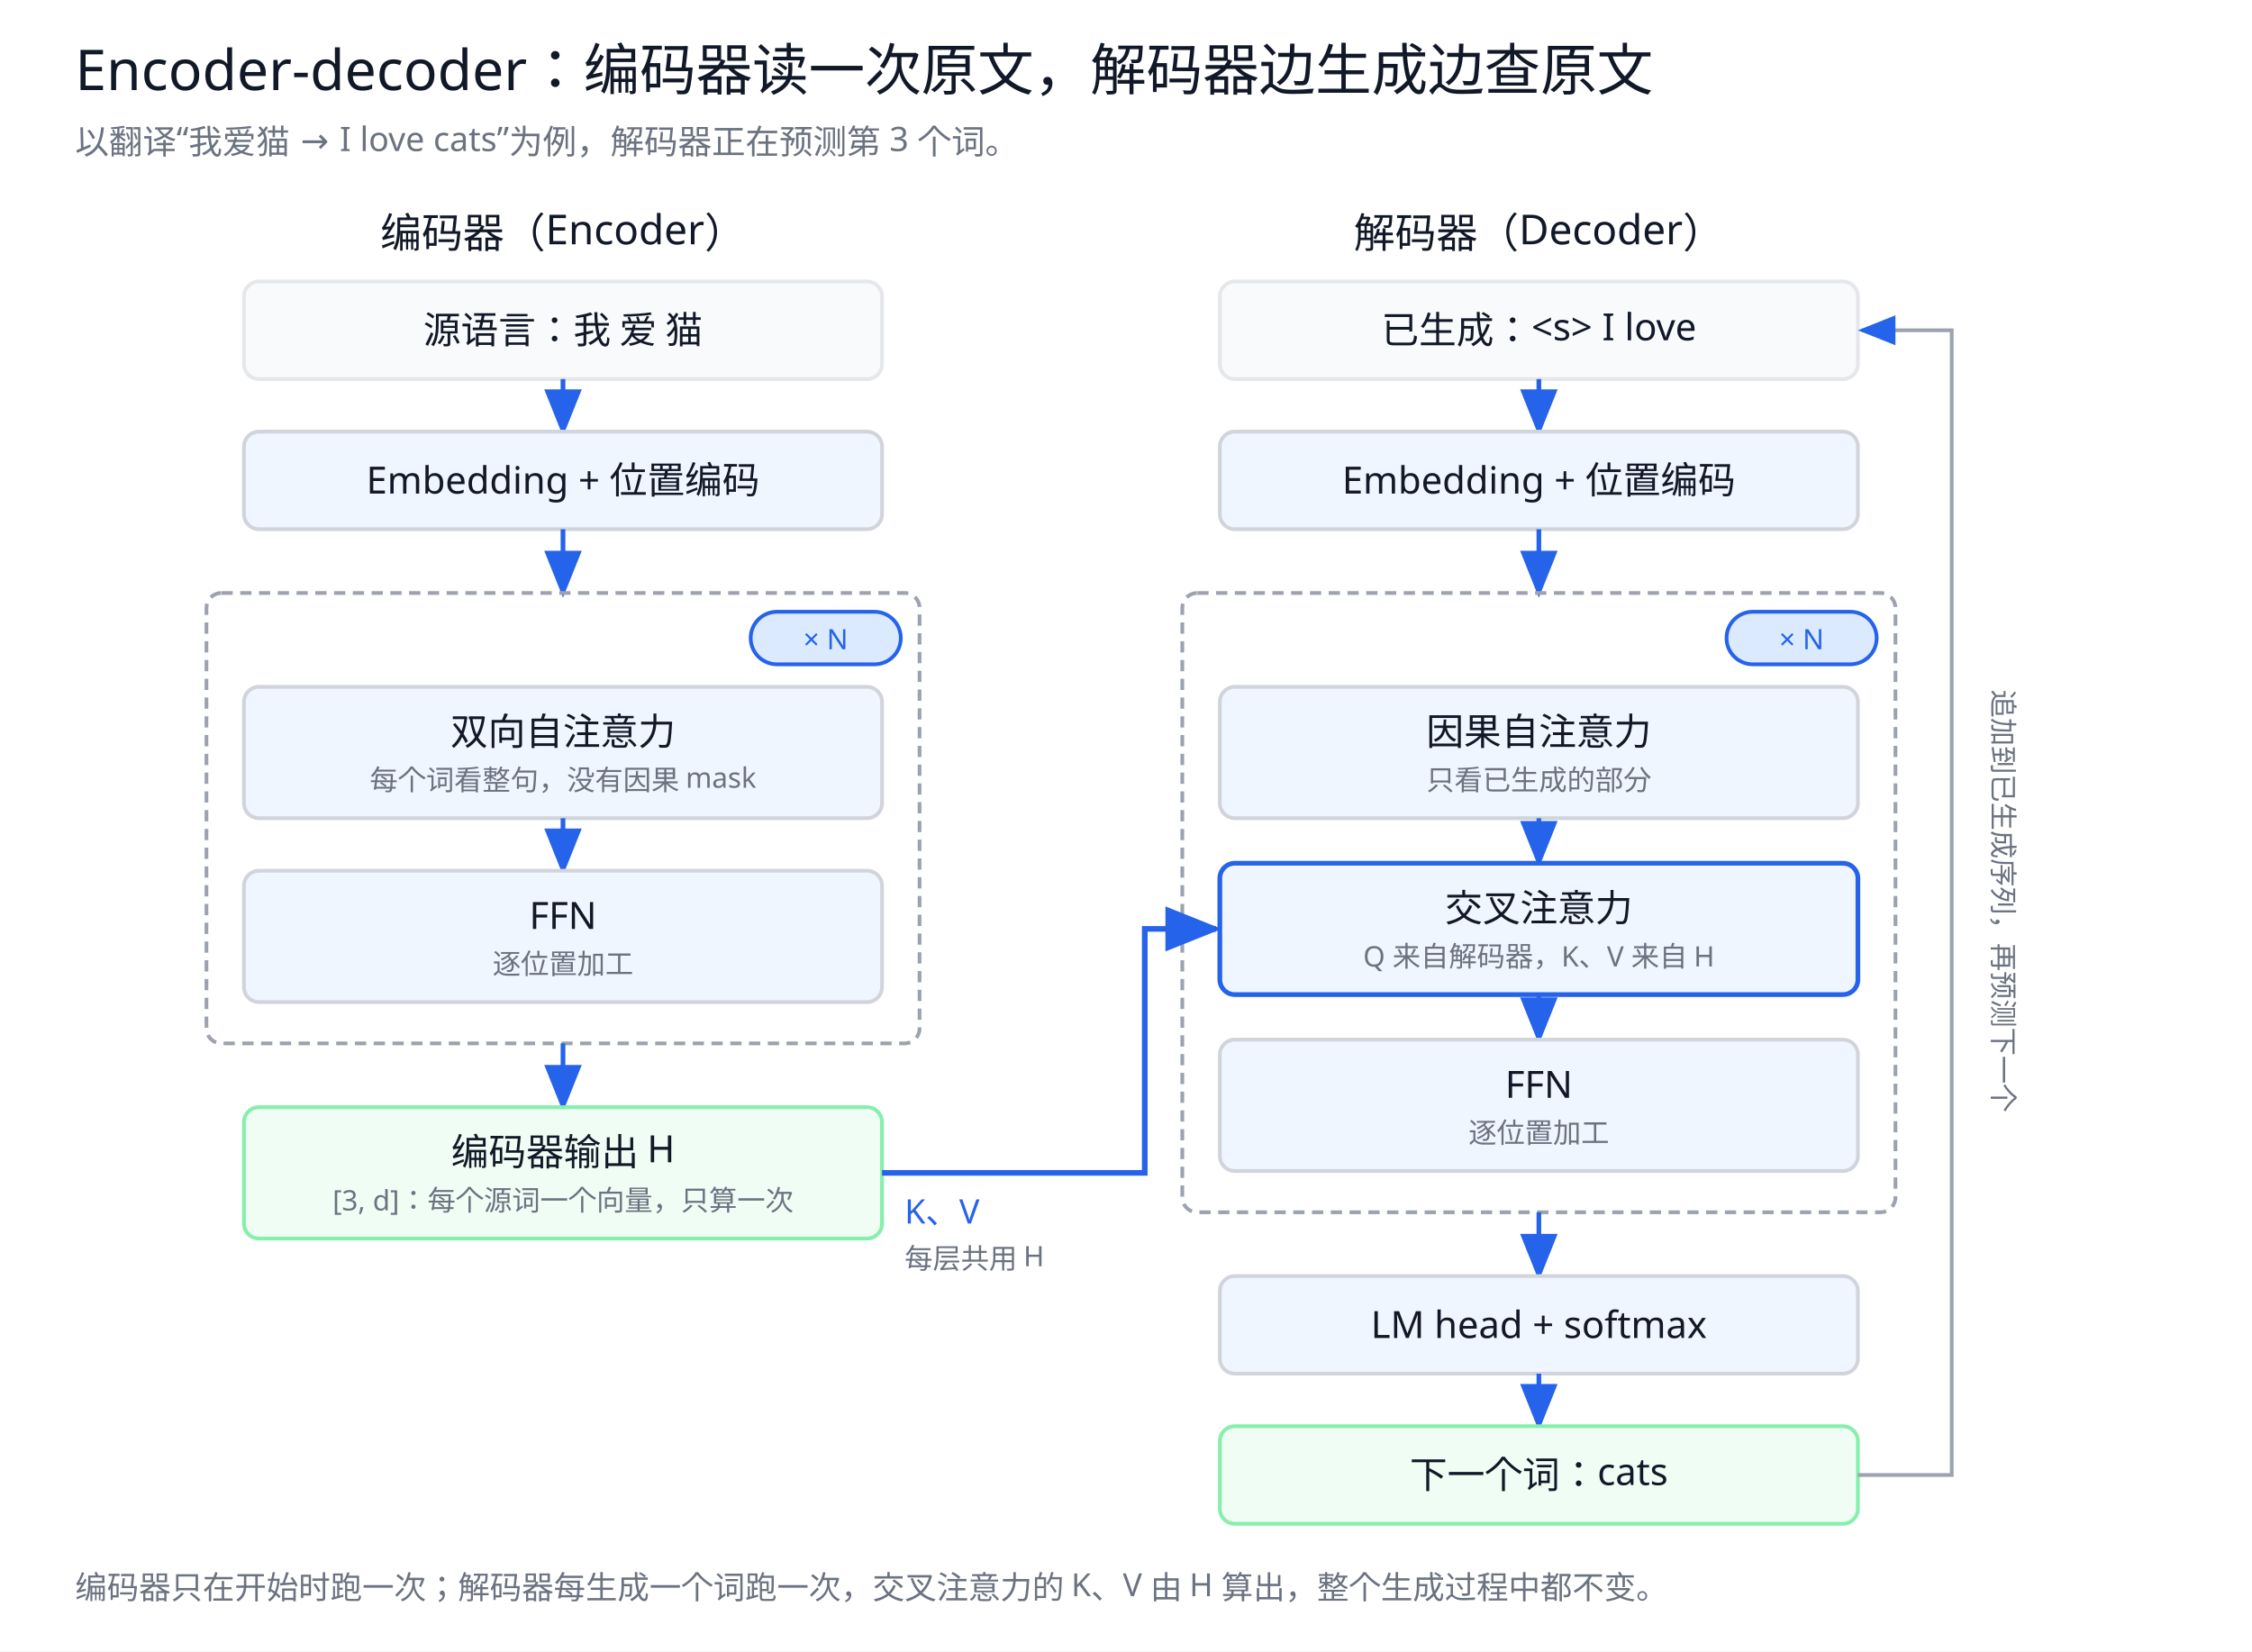
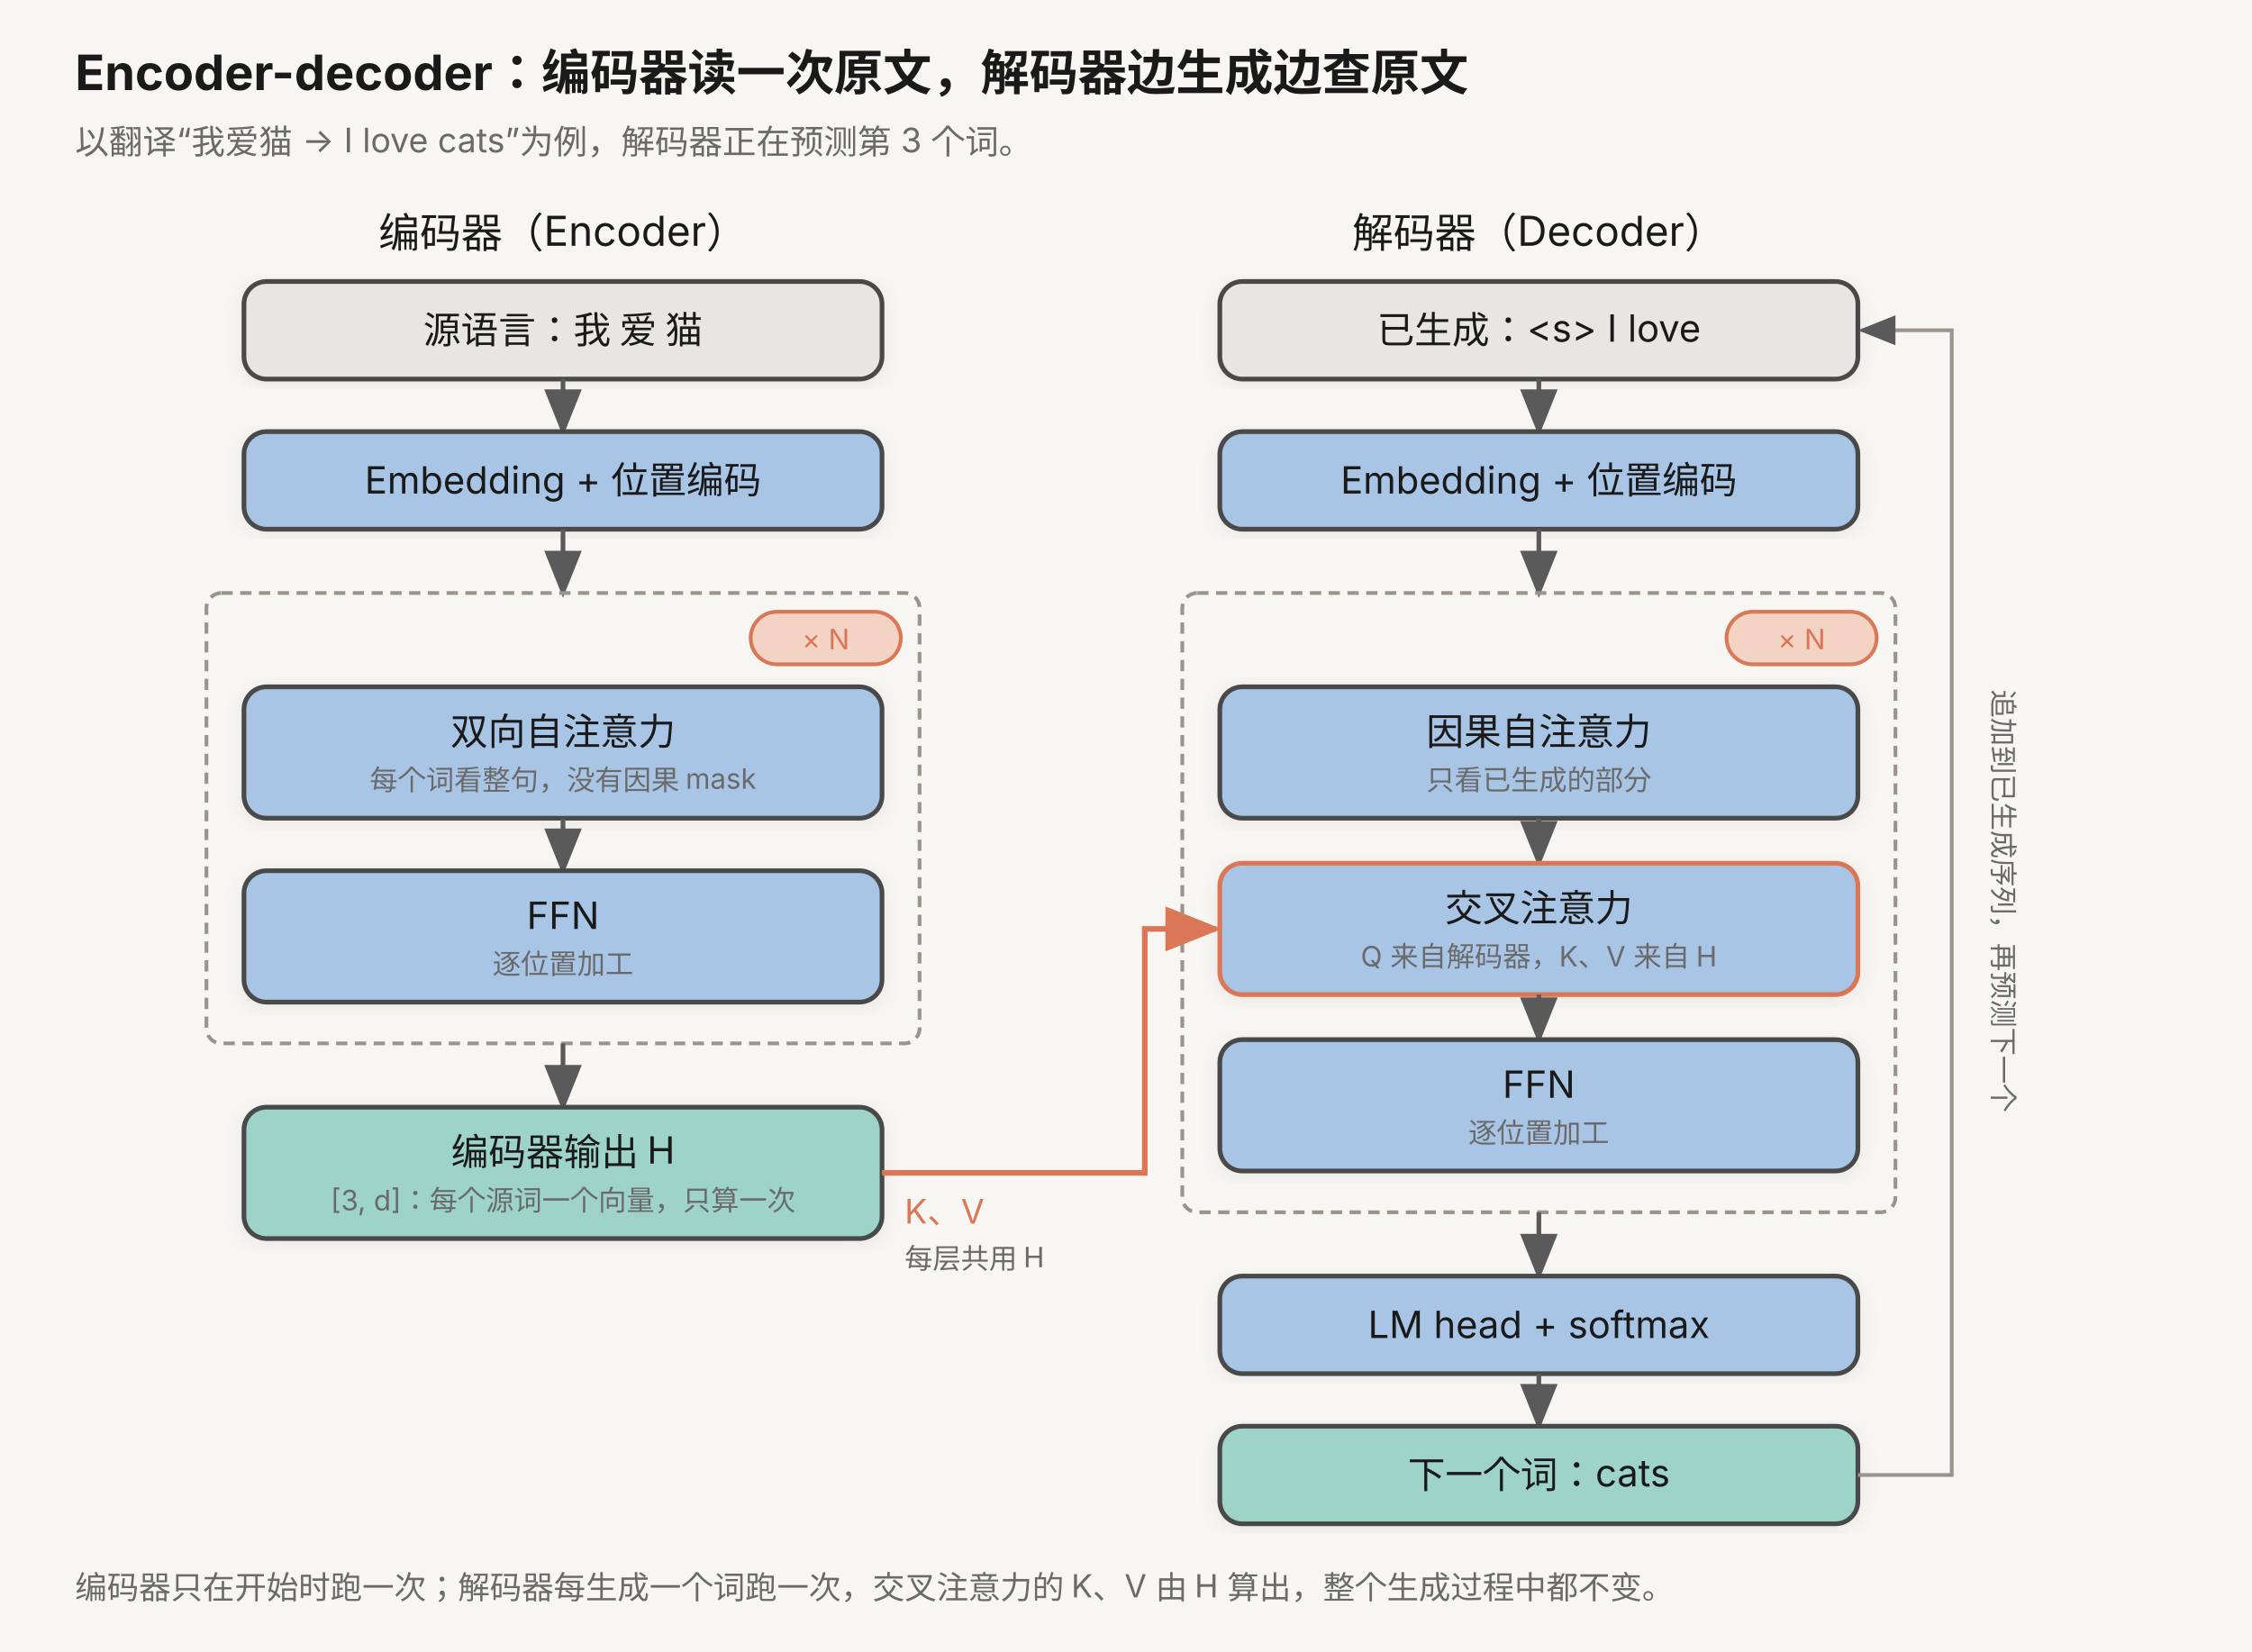
<svg xmlns="http://www.w3.org/2000/svg" width="1200" height="880" viewBox="0 0 1200 880">
-   <style>text{font-family:'Microsoft YaHei','SimHei',sans-serif}</style>
+   <style>text{font-family:-apple-system,'Segoe UI','PingFang SC','Microsoft YaHei','SimHei',sans-serif}</style>
  <defs>
    <marker id="arrow" markerWidth="10" markerHeight="8" refX="9" refY="4" orient="auto">
-       <path d="M0 0L10 4L0 8Z" fill="#2563eb" />
+       <path d="M0 0L10 4L0 8Z" fill="#5a5a5a" />
    </marker>
+     <marker id="arrow-clay" markerWidth="10" markerHeight="8" refX="9" refY="4" orient="auto">
+       <path d="M0 0L10 4L0 8Z" fill="#d97757" />
+     </marker>
+     <filter id="soft">
+       <feDropShadow dx="0" dy="2" stdDeviation="5" flood-color="#000" flood-opacity="0.06" />
+     </filter>
  </defs>
-   <rect width="1200" height="880" fill="#ffffff" />
-   <text x="40" y="48" font-size="30" fill="#111827" text-anchor="start">Encoder-decoder：编码器读一次原文，解码器边生成边查原文</text>
-   <text x="40" y="82" font-size="18" fill="#6b7280" text-anchor="start">以翻译“我爱猫 → I love cats”为例，解码器正在预测第 3 个词。</text>
-   <text x="300" y="132" font-size="22" fill="#111827" text-anchor="middle">编码器（Encoder）</text>
-   <rect x="130.0" y="150" width="340" height="52" rx="8" fill="#f9fafb" stroke="#e5e7eb" stroke-width="2" />
-   <text x="300" y="183.0" font-size="20" fill="#111827" text-anchor="middle">源语言：我 爱 猫</text>
-   <path d="M300 202V230" fill="none" stroke="#2563eb" stroke-width="2.5" marker-end="url(#arrow)" />
-   <rect x="130.0" y="230" width="340" height="52" rx="8" fill="#eff6ff" stroke="#d1d5db" stroke-width="2" />
-   <text x="300" y="263.0" font-size="20" fill="#111827" text-anchor="middle">Embedding + 位置编码</text>
-   <path d="M300 282V316" fill="none" stroke="#2563eb" stroke-width="2.5" marker-end="url(#arrow)" />
-   <rect x="110.0" y="316" width="380" height="240" rx="8" fill="none" stroke="#9ca3af" stroke-width="2" stroke-dasharray="6,4" />
-   <rect x="400.0" y="326" width="80" height="28" rx="14" fill="#dbeafe" stroke="#2563eb" stroke-width="2" />
-   <text x="440.0" y="346" font-size="15" fill="#2563eb" text-anchor="middle">× N</text>
-   <rect x="130.0" y="366" width="340" height="70" rx="8" fill="#eff6ff" stroke="#d1d5db" stroke-width="2" />
-   <text x="300" y="397.0" font-size="20" fill="#111827" text-anchor="middle">双向自注意力</text>
-   <text x="300" y="421.0" font-size="15" fill="#6b7280" text-anchor="middle">每个词看整句，没有因果 mask</text>
-   <path d="M300 436V464" fill="none" stroke="#2563eb" stroke-width="2.5" marker-end="url(#arrow)" />
-   <rect x="130.0" y="464" width="340" height="70" rx="8" fill="#eff6ff" stroke="#d1d5db" stroke-width="2" />
-   <text x="300" y="495.0" font-size="20" fill="#111827" text-anchor="middle">FFN</text>
-   <text x="300" y="519.0" font-size="15" fill="#6b7280" text-anchor="middle">逐位置加工</text>
-   <path d="M300 556V590" fill="none" stroke="#2563eb" stroke-width="2.5" marker-end="url(#arrow)" />
-   <rect x="130.0" y="590" width="340" height="70" rx="8" fill="#f0fdf4" stroke="#86efac" stroke-width="2" />
-   <text x="300" y="621.0" font-size="20" fill="#111827" text-anchor="middle">编码器输出 H</text>
-   <text x="300" y="645.0" font-size="15" fill="#6b7280" text-anchor="middle">[3, d]：每个源词一个向量，只算一次</text>
-   <text x="820" y="132" font-size="22" fill="#111827" text-anchor="middle">解码器（Decoder）</text>
-   <rect x="650.0" y="150" width="340" height="52" rx="8" fill="#f9fafb" stroke="#e5e7eb" stroke-width="2" />
-   <text x="820" y="183.0" font-size="20" fill="#111827" text-anchor="middle">已生成：&lt;s&gt; I love</text>
-   <path d="M820 202V230" fill="none" stroke="#2563eb" stroke-width="2.5" marker-end="url(#arrow)" />
-   <rect x="650.0" y="230" width="340" height="52" rx="8" fill="#eff6ff" stroke="#d1d5db" stroke-width="2" />
-   <text x="820" y="263.0" font-size="20" fill="#111827" text-anchor="middle">Embedding + 位置编码</text>
-   <path d="M820 282V316" fill="none" stroke="#2563eb" stroke-width="2.5" marker-end="url(#arrow)" />
-   <rect x="630.0" y="316" width="380" height="330" rx="8" fill="none" stroke="#9ca3af" stroke-width="2" stroke-dasharray="6,4" />
-   <rect x="920.0" y="326" width="80" height="28" rx="14" fill="#dbeafe" stroke="#2563eb" stroke-width="2" />
-   <text x="960.0" y="346" font-size="15" fill="#2563eb" text-anchor="middle">× N</text>
-   <rect x="650.0" y="366" width="340" height="70" rx="8" fill="#eff6ff" stroke="#d1d5db" stroke-width="2" />
-   <text x="820" y="397.0" font-size="20" fill="#111827" text-anchor="middle">因果自注意力</text>
-   <text x="820" y="421.0" font-size="15" fill="#6b7280" text-anchor="middle">只看已生成的部分</text>
-   <path d="M820 436V460" fill="none" stroke="#2563eb" stroke-width="2.5" marker-end="url(#arrow)" />
-   <rect x="650.0" y="460" width="340" height="70" rx="8" fill="#eff6ff" stroke="#2563eb" stroke-width="2.5" />
-   <text x="820" y="491.0" font-size="20" fill="#111827" text-anchor="middle">交叉注意力</text>
-   <text x="820" y="515.0" font-size="15" fill="#6b7280" text-anchor="middle">Q 来自解码器，K、V 来自 H</text>
-   <path d="M820 530V554" fill="none" stroke="#2563eb" stroke-width="2.5" marker-end="url(#arrow)" />
-   <rect x="650.0" y="554" width="340" height="70" rx="8" fill="#eff6ff" stroke="#d1d5db" stroke-width="2" />
-   <text x="820" y="585.0" font-size="20" fill="#111827" text-anchor="middle">FFN</text>
-   <text x="820" y="609.0" font-size="15" fill="#6b7280" text-anchor="middle">逐位置加工</text>
-   <path d="M820 646V680" fill="none" stroke="#2563eb" stroke-width="2.5" marker-end="url(#arrow)" />
-   <rect x="650.0" y="680" width="340" height="52" rx="8" fill="#eff6ff" stroke="#d1d5db" stroke-width="2" />
-   <text x="820" y="713.0" font-size="20" fill="#111827" text-anchor="middle">LM head + softmax</text>
-   <path d="M820 732V760" fill="none" stroke="#2563eb" stroke-width="2.5" marker-end="url(#arrow)" />
-   <rect x="650.0" y="760" width="340" height="52" rx="8" fill="#f0fdf4" stroke="#86efac" stroke-width="2" />
-   <text x="820" y="793.0" font-size="20" fill="#111827" text-anchor="middle">下一个词：cats</text>
-   <path d="M470.0 625H610.0V495H648.0" fill="none" stroke="#2563eb" stroke-width="3" marker-end="url(#arrow)" />
-   <text x="482.0" y="652" font-size="18" fill="#2563eb" text-anchor="start">K、V</text>
-   <text x="482.0" y="676" font-size="15" fill="#6b7280" text-anchor="start">每层共用 H</text>
-   <path d="M990.0 786H1040.0V176H992.0" fill="none" stroke="#9ca3af" stroke-width="2" marker-end="url(#arrow)" />
-   <text x="1062.0" y="480" font-size="15" fill="#6b7280" text-anchor="middle" transform="rotate(90 1062.0 480)">追加到已生成序列，再预测下一个</text>
-   <text x="40" y="852" font-size="17" fill="#6b7280" text-anchor="start">编码器只在开始时跑一次；解码器每生成一个词跑一次，交叉注意力的 K、V 由 H 算出，整个生成过程中都不变。</text>
+   <rect width="1200" height="880" fill="#f8f6f3" />
+   <text x="40" y="48" font-size="26" fill="#1a1a1a" text-anchor="start" font-weight="700">Encoder-decoder：编码器读一次原文，解码器边生成边查原文</text>
+   <text x="40" y="82" font-size="18" fill="#6a6a6a" text-anchor="start">以翻译“我爱猫 → I love cats”为例，解码器正在预测第 3 个词。</text>
+   <text x="300" y="132" font-size="22" fill="#1a1a1a" text-anchor="middle">编码器（Encoder）</text>
+   <rect x="130.0" y="150" width="340" height="52" rx="12" fill="#e8e6e3" stroke="#4a4a4a" stroke-width="2.5" filter="url(#soft)" />
+   <text x="300" y="183.0" font-size="20" fill="#1a1a1a" text-anchor="middle">源语言：我 爱 猫</text>
+   <path d="M300 202V230" fill="none" stroke="#5a5a5a" stroke-width="2.5" marker-end="url(#arrow)" />
+   <rect x="130.0" y="230" width="340" height="52" rx="12" fill="#a8c5e6" stroke="#4a4a4a" stroke-width="2.5" filter="url(#soft)" />
+   <text x="300" y="263.0" font-size="20" fill="#1a1a1a" text-anchor="middle">Embedding + 位置编码</text>
+   <path d="M300 282V316" fill="none" stroke="#5a5a5a" stroke-width="2.5" marker-end="url(#arrow)" />
+   <rect x="110.0" y="316" width="380" height="240" rx="8" fill="none" stroke="#9a948c" stroke-width="2" stroke-dasharray="6,4" />
+   <rect x="400.0" y="326" width="80" height="28" rx="14" fill="#f3d3c4" stroke="#d97757" stroke-width="2" />
+   <text x="440.0" y="346" font-size="15" fill="#d97757" text-anchor="middle">× N</text>
+   <rect x="130.0" y="366" width="340" height="70" rx="12" fill="#a8c5e6" stroke="#4a4a4a" stroke-width="2.5" filter="url(#soft)" />
+   <text x="300" y="397.0" font-size="20" fill="#1a1a1a" text-anchor="middle">双向自注意力</text>
+   <text x="300" y="421.0" font-size="15" fill="#6a6a6a" text-anchor="middle">每个词看整句，没有因果 mask</text>
+   <path d="M300 436V464" fill="none" stroke="#5a5a5a" stroke-width="2.5" marker-end="url(#arrow)" />
+   <rect x="130.0" y="464" width="340" height="70" rx="12" fill="#a8c5e6" stroke="#4a4a4a" stroke-width="2.5" filter="url(#soft)" />
+   <text x="300" y="495.0" font-size="20" fill="#1a1a1a" text-anchor="middle">FFN</text>
+   <text x="300" y="519.0" font-size="15" fill="#6a6a6a" text-anchor="middle">逐位置加工</text>
+   <path d="M300 556V590" fill="none" stroke="#5a5a5a" stroke-width="2.5" marker-end="url(#arrow)" />
+   <rect x="130.0" y="590" width="340" height="70" rx="12" fill="#9dd4c7" stroke="#4a4a4a" stroke-width="2.5" filter="url(#soft)" />
+   <text x="300" y="621.0" font-size="20" fill="#1a1a1a" text-anchor="middle">编码器输出 H</text>
+   <text x="300" y="645.0" font-size="15" fill="#6a6a6a" text-anchor="middle">[3, d]：每个源词一个向量，只算一次</text>
+   <text x="820" y="132" font-size="22" fill="#1a1a1a" text-anchor="middle">解码器（Decoder）</text>
+   <rect x="650.0" y="150" width="340" height="52" rx="12" fill="#e8e6e3" stroke="#4a4a4a" stroke-width="2.5" filter="url(#soft)" />
+   <text x="820" y="183.0" font-size="20" fill="#1a1a1a" text-anchor="middle">已生成：&lt;s&gt; I love</text>
+   <path d="M820 202V230" fill="none" stroke="#5a5a5a" stroke-width="2.5" marker-end="url(#arrow)" />
+   <rect x="650.0" y="230" width="340" height="52" rx="12" fill="#a8c5e6" stroke="#4a4a4a" stroke-width="2.5" filter="url(#soft)" />
+   <text x="820" y="263.0" font-size="20" fill="#1a1a1a" text-anchor="middle">Embedding + 位置编码</text>
+   <path d="M820 282V316" fill="none" stroke="#5a5a5a" stroke-width="2.5" marker-end="url(#arrow)" />
+   <rect x="630.0" y="316" width="380" height="330" rx="8" fill="none" stroke="#9a948c" stroke-width="2" stroke-dasharray="6,4" />
+   <rect x="920.0" y="326" width="80" height="28" rx="14" fill="#f3d3c4" stroke="#d97757" stroke-width="2" />
+   <text x="960.0" y="346" font-size="15" fill="#d97757" text-anchor="middle">× N</text>
+   <rect x="650.0" y="366" width="340" height="70" rx="12" fill="#a8c5e6" stroke="#4a4a4a" stroke-width="2.5" filter="url(#soft)" />
+   <text x="820" y="397.0" font-size="20" fill="#1a1a1a" text-anchor="middle">因果自注意力</text>
+   <text x="820" y="421.0" font-size="15" fill="#6a6a6a" text-anchor="middle">只看已生成的部分</text>
+   <path d="M820 436V460" fill="none" stroke="#5a5a5a" stroke-width="2.5" marker-end="url(#arrow)" />
+   <rect x="650.0" y="460" width="340" height="70" rx="12" fill="#a8c5e6" stroke="#d97757" stroke-width="2.5" filter="url(#soft)" />
+   <text x="820" y="491.0" font-size="20" fill="#1a1a1a" text-anchor="middle">交叉注意力</text>
+   <text x="820" y="515.0" font-size="15" fill="#6a6a6a" text-anchor="middle">Q 来自解码器，K、V 来自 H</text>
+   <path d="M820 530V554" fill="none" stroke="#5a5a5a" stroke-width="2.5" marker-end="url(#arrow)" />
+   <rect x="650.0" y="554" width="340" height="70" rx="12" fill="#a8c5e6" stroke="#4a4a4a" stroke-width="2.5" filter="url(#soft)" />
+   <text x="820" y="585.0" font-size="20" fill="#1a1a1a" text-anchor="middle">FFN</text>
+   <text x="820" y="609.0" font-size="15" fill="#6a6a6a" text-anchor="middle">逐位置加工</text>
+   <path d="M820 646V680" fill="none" stroke="#5a5a5a" stroke-width="2.5" marker-end="url(#arrow)" />
+   <rect x="650.0" y="680" width="340" height="52" rx="12" fill="#a8c5e6" stroke="#4a4a4a" stroke-width="2.5" filter="url(#soft)" />
+   <text x="820" y="713.0" font-size="20" fill="#1a1a1a" text-anchor="middle">LM head + softmax</text>
+   <path d="M820 732V760" fill="none" stroke="#5a5a5a" stroke-width="2.5" marker-end="url(#arrow)" />
+   <rect x="650.0" y="760" width="340" height="52" rx="12" fill="#9dd4c7" stroke="#4a4a4a" stroke-width="2.5" filter="url(#soft)" />
+   <text x="820" y="793.0" font-size="20" fill="#1a1a1a" text-anchor="middle">下一个词：cats</text>
+   <path d="M470.0 625H610.0V495H648.0" fill="none" stroke="#d97757" stroke-width="3" marker-end="url(#arrow-clay)" />
+   <text x="482.0" y="652" font-size="18" fill="#d97757" text-anchor="start">K、V</text>
+   <text x="482.0" y="676" font-size="15" fill="#6a6a6a" text-anchor="start">每层共用 H</text>
+   <path d="M990.0 786H1040.0V176H992.0" fill="none" stroke="#9a948c" stroke-width="2" marker-end="url(#arrow)" />
+   <text x="1062.0" y="480" font-size="15" fill="#6a6a6a" text-anchor="middle" transform="rotate(90 1062.0 480)">追加到已生成序列，再预测下一个</text>
+   <text x="40" y="852" font-size="17" fill="#6a6a6a" text-anchor="start">编码器只在开始时跑一次；解码器每生成一个词跑一次，交叉注意力的 K、V 由 H 算出，整个生成过程中都不变。</text>
</svg>
